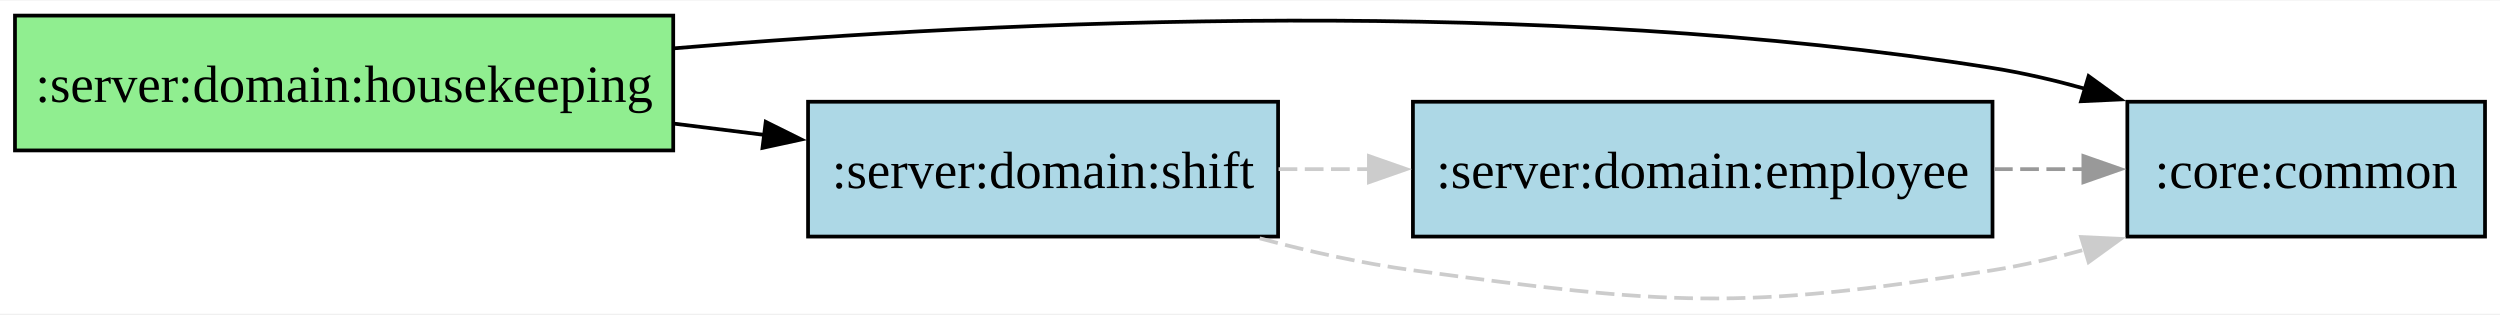
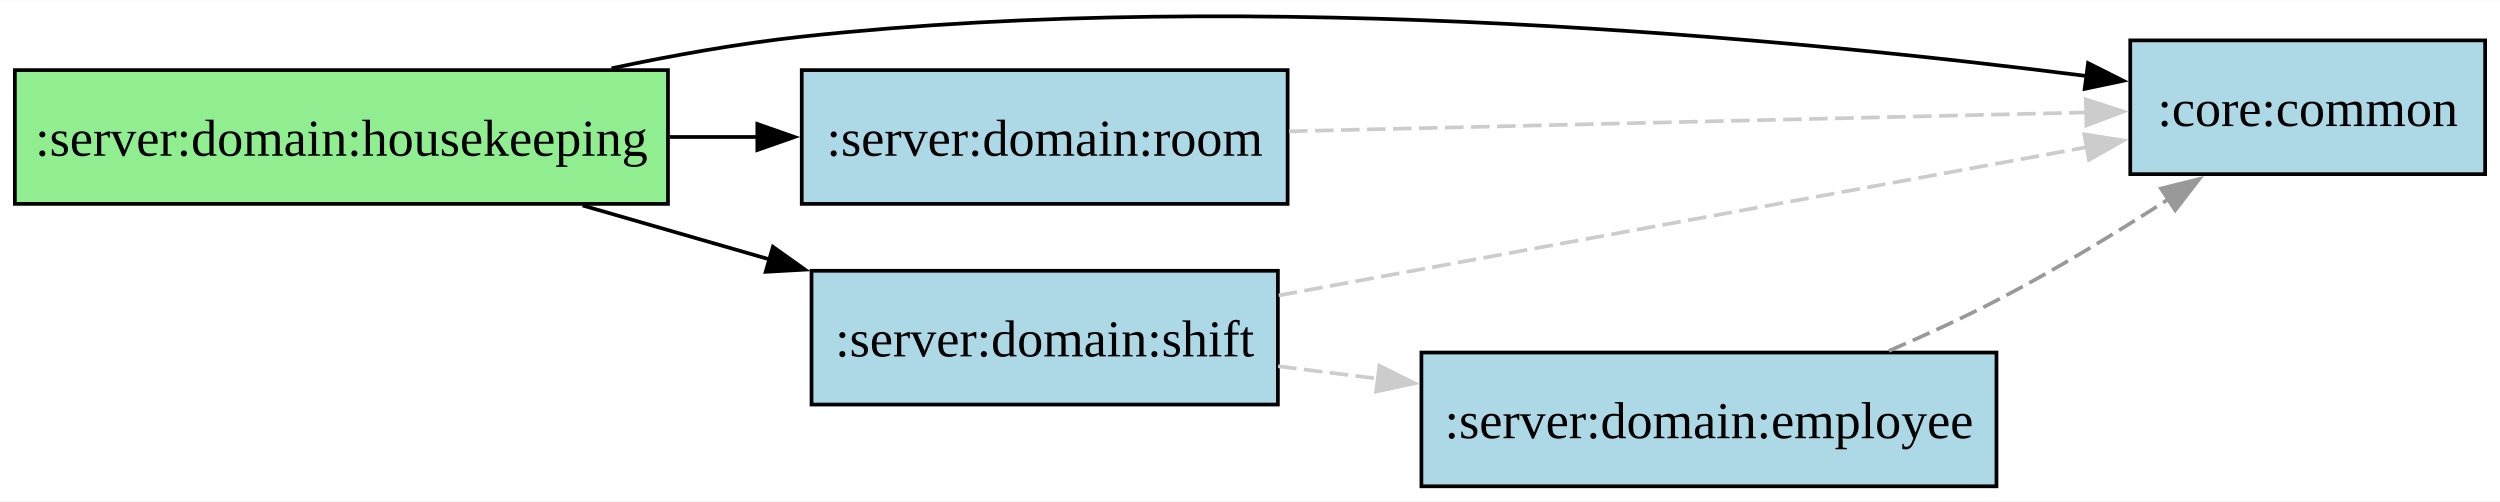
- <svg xmlns="http://www.w3.org/2000/svg" width="668pt" height="112" viewBox="0 0 667.5 83.61">
+ <svg xmlns="http://www.w3.org/2000/svg" width="673pt" height="180" viewBox="0 0 672.75 134.78">
  <g class="graph">
-     <path fill="#fff" d="M0 83.61V0h667.5v83.61z" />
+     <path fill="#fff" d="M0 134.78V0h672.75v134.78z" />
    <g class="node">
-       <path fill="#90ee90" stroke="#000" d="M179.75 4H4v36h175.75z" />
-       <text x="87.88" y="-52.56" font-family="Times New Roman,serif" font-size="14" text-anchor="middle" transform="translate(4 79.61)">:server:domain:housekeeping</text>
+       <path fill="#90ee90" stroke="#000" d="M179.75 18.78H4v36h175.75z" />
+       <text x="87.88" y="-88.95" font-family="Times New Roman,serif" font-size="14" text-anchor="middle" transform="translate(4 130.78)">:server:domain:housekeeping</text>
    </g>
    <g class="node">
-       <path fill="#add8e6" stroke="#000" d="M663.5 27H568v36h95.5z" />
-       <text x="611.75" y="-29.56" font-family="Times New Roman,serif" font-size="14" text-anchor="middle" transform="translate(4 79.61)">:core:common</text>
+       <path fill="#add8e6" stroke="#000" d="M668.75 10.78h-95.5v36h95.5z" />
+       <text x="617" y="-96.95" font-family="Times New Roman,serif" font-size="14" text-anchor="middle" transform="translate(4 130.78)">:core:common</text>
    </g>
    <g stroke="#000" class="edge">
-       <path fill="none" d="M180.16 12.72C269.23 5.23 411.15-1.22 532 18c8.11 1.29 16.5 3.24 24.69 5.53" />
-       <path d="m557.66 20.16 8.58 6.22-10.59.49z" />
+       <path fill="none" d="M164.56 18.3c16.69-3.54 34.47-6.7 51.19-8.52 122.66-13.32 267.27.58 345.99 10.62" />
+       <path d="m561.9 16.89 9.46 4.76-10.37 2.18z" />
    </g>
    <g class="node">
-       <path fill="#add8e6" stroke="#000" d="M341.25 27h-125.5v36h125.5z" />
-       <text x="274.5" y="-29.56" font-family="Times New Roman,serif" font-size="14" text-anchor="middle" transform="translate(4 79.61)">:server:domain:shift</text>
+       <path fill="#add8e6" stroke="#000" d="M346.5 18.78H215.75v36H346.5z" />
+       <text x="277.12" y="-88.95" font-family="Times New Roman,serif" font-size="14" text-anchor="middle" transform="translate(4 130.78)">:server:domain:room</text>
    </g>
    <g stroke="#000" class="edge">
-       <path fill="none" d="M180.05 32.86c8.03 1 16.11 2 24 2.99" />
-       <path d="m204.45 32.37 9.49 4.71-10.35 2.24z" />
+       <path fill="none" d="M180.2 36.78h23.78" />
+       <path d="m203.8 33.28 10 3.5-10 3.5z" />
    </g>
    <g class="node">
-       <path fill="#add8e6" stroke="#000" d="M532 27H377.25v36H532z" />
-       <text x="450.62" y="-29.56" font-family="Times New Roman,serif" font-size="14" text-anchor="middle" transform="translate(4 79.61)">:server:domain:employee</text>
+       <path fill="#add8e6" stroke="#000" d="M343.88 72.78h-125.5v36h125.5z" />
+       <text x="277.12" y="-34.95" font-family="Times New Roman,serif" font-size="14" text-anchor="middle" transform="translate(4 130.78)">:server:domain:shift</text>
+     </g>
+     <g stroke="#000" class="edge">
+       <path fill="none" d="M156.79 55.21c16.25 4.69 33.84 9.76 50.5 14.57" />
+       <path d="m207.99 66.33 8.63 6.14-10.57.59z" />
+     </g>
+     <g stroke="#ccc" class="edge">
+       <path fill="none" stroke-dasharray="5,2" d="M346.87 35.25c62.11-1.47 155.03-3.67 214.87-5.09" />
+       <path fill="#ccc" d="m561.29 26.67 10.08 3.26-9.92 3.74z" />
+     </g>
+     <g stroke="#ccc" class="edge">
+       <path fill="none" stroke-dasharray="5,2" d="M344.1 79.41c62.01-11.38 156.7-28.76 217.44-39.9" />
+       <path fill="#ccc" d="m560.89 36.07 10.47 1.64-9.21 5.24z" />
+     </g>
+     <g class="node">
+       <path fill="#add8e6" stroke="#000" d="M537.25 94.78H382.5v36h154.75z" />
+       <text x="455.88" y="-12.95" font-family="Times New Roman,serif" font-size="14" text-anchor="middle" transform="translate(4 130.78)">:server:domain:employee</text>
+     </g>
+     <g stroke="#ccc" class="edge">
+       <path fill="none" stroke-dasharray="5,2" d="M343.94 98.47c8.78 1.1 17.94 2.24 27.09 3.38" />
+       <path fill="#ccc" d="m371.18 98.34 9.49 4.71-10.36 2.23z" />
    </g>
    <g stroke="#999" class="edge">
-       <path fill="none" stroke-dasharray="5,2" d="M532.39 45h24.13" />
-       <path fill="#999" d="m556.26 41.5 10 3.5-10 3.5z" />
-     </g>
-     <g stroke="#ccc" class="edge">
-       <path fill="none" stroke-dasharray="5,2" d="M341.38 45h24.13" />
-       <path fill="#ccc" d="m365.5 41.5 10 3.5-10 3.5z" />
-     </g>
-     <g stroke="#ccc" class="edge">
-       <path fill="none" stroke-dasharray="5,2" d="M336.34 63.47c13.28 3.54 27.48 6.71 40.91 8.53 68.15 9.24 86.83 10.8 154.75 0 8.11-1.29 16.5-3.25 24.69-5.53" />
-       <path fill="#ccc" d="m555.65 63.12 10.59.49-8.58 6.22z" />
+       <path fill="none" stroke-dasharray="5,2" d="M508.29 94.34c9.71-4.17 19.77-8.79 28.96-13.56 15.66-8.13 32.25-18.24 46.44-27.37" />
+       <path fill="#999" d="m581.53 50.64 10.28-2.54-6.46 8.4z" />
    </g>
  </g>
</svg>
